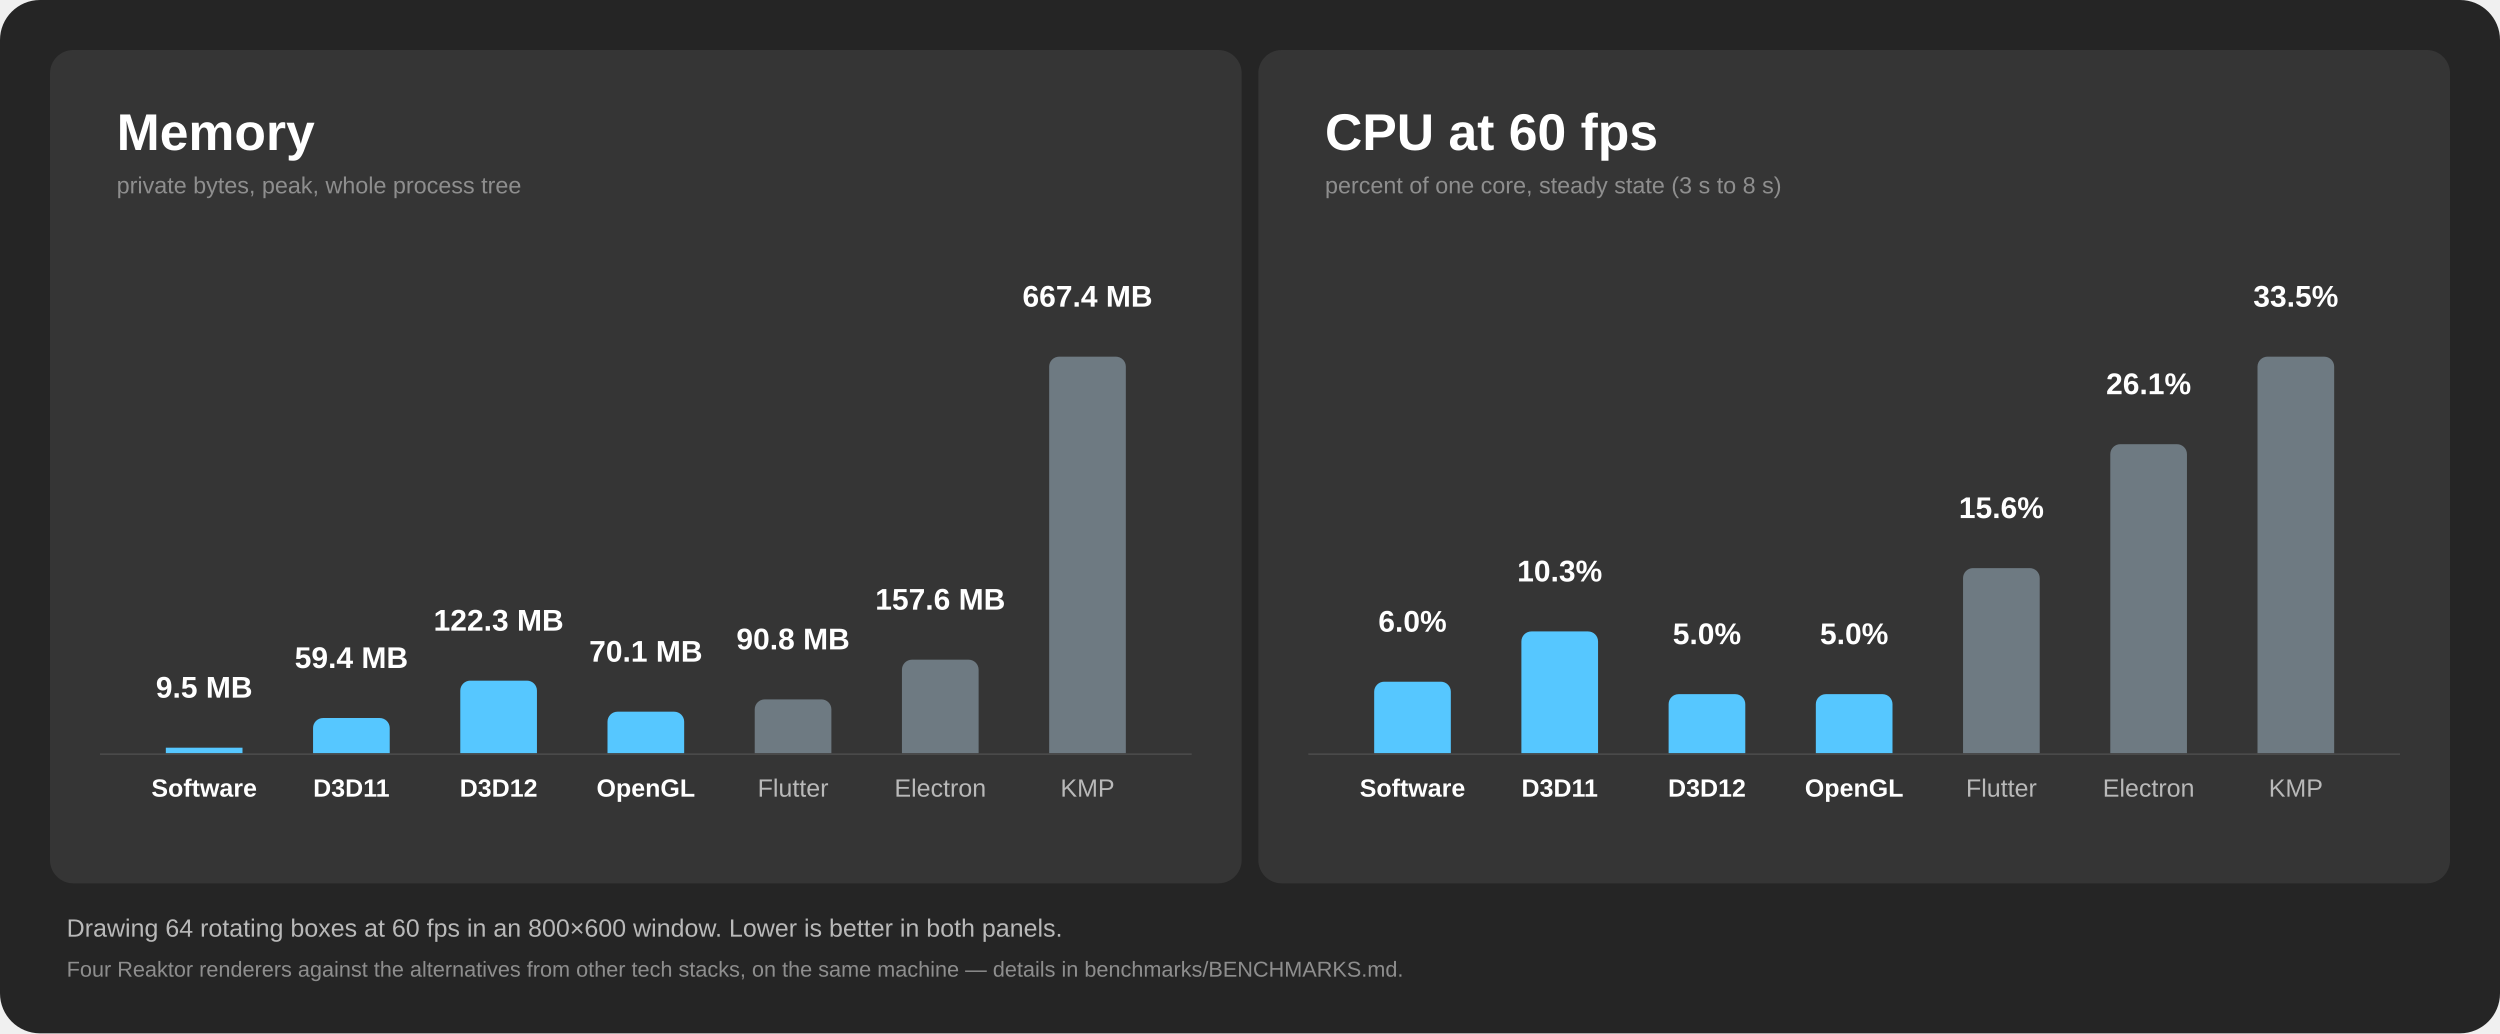
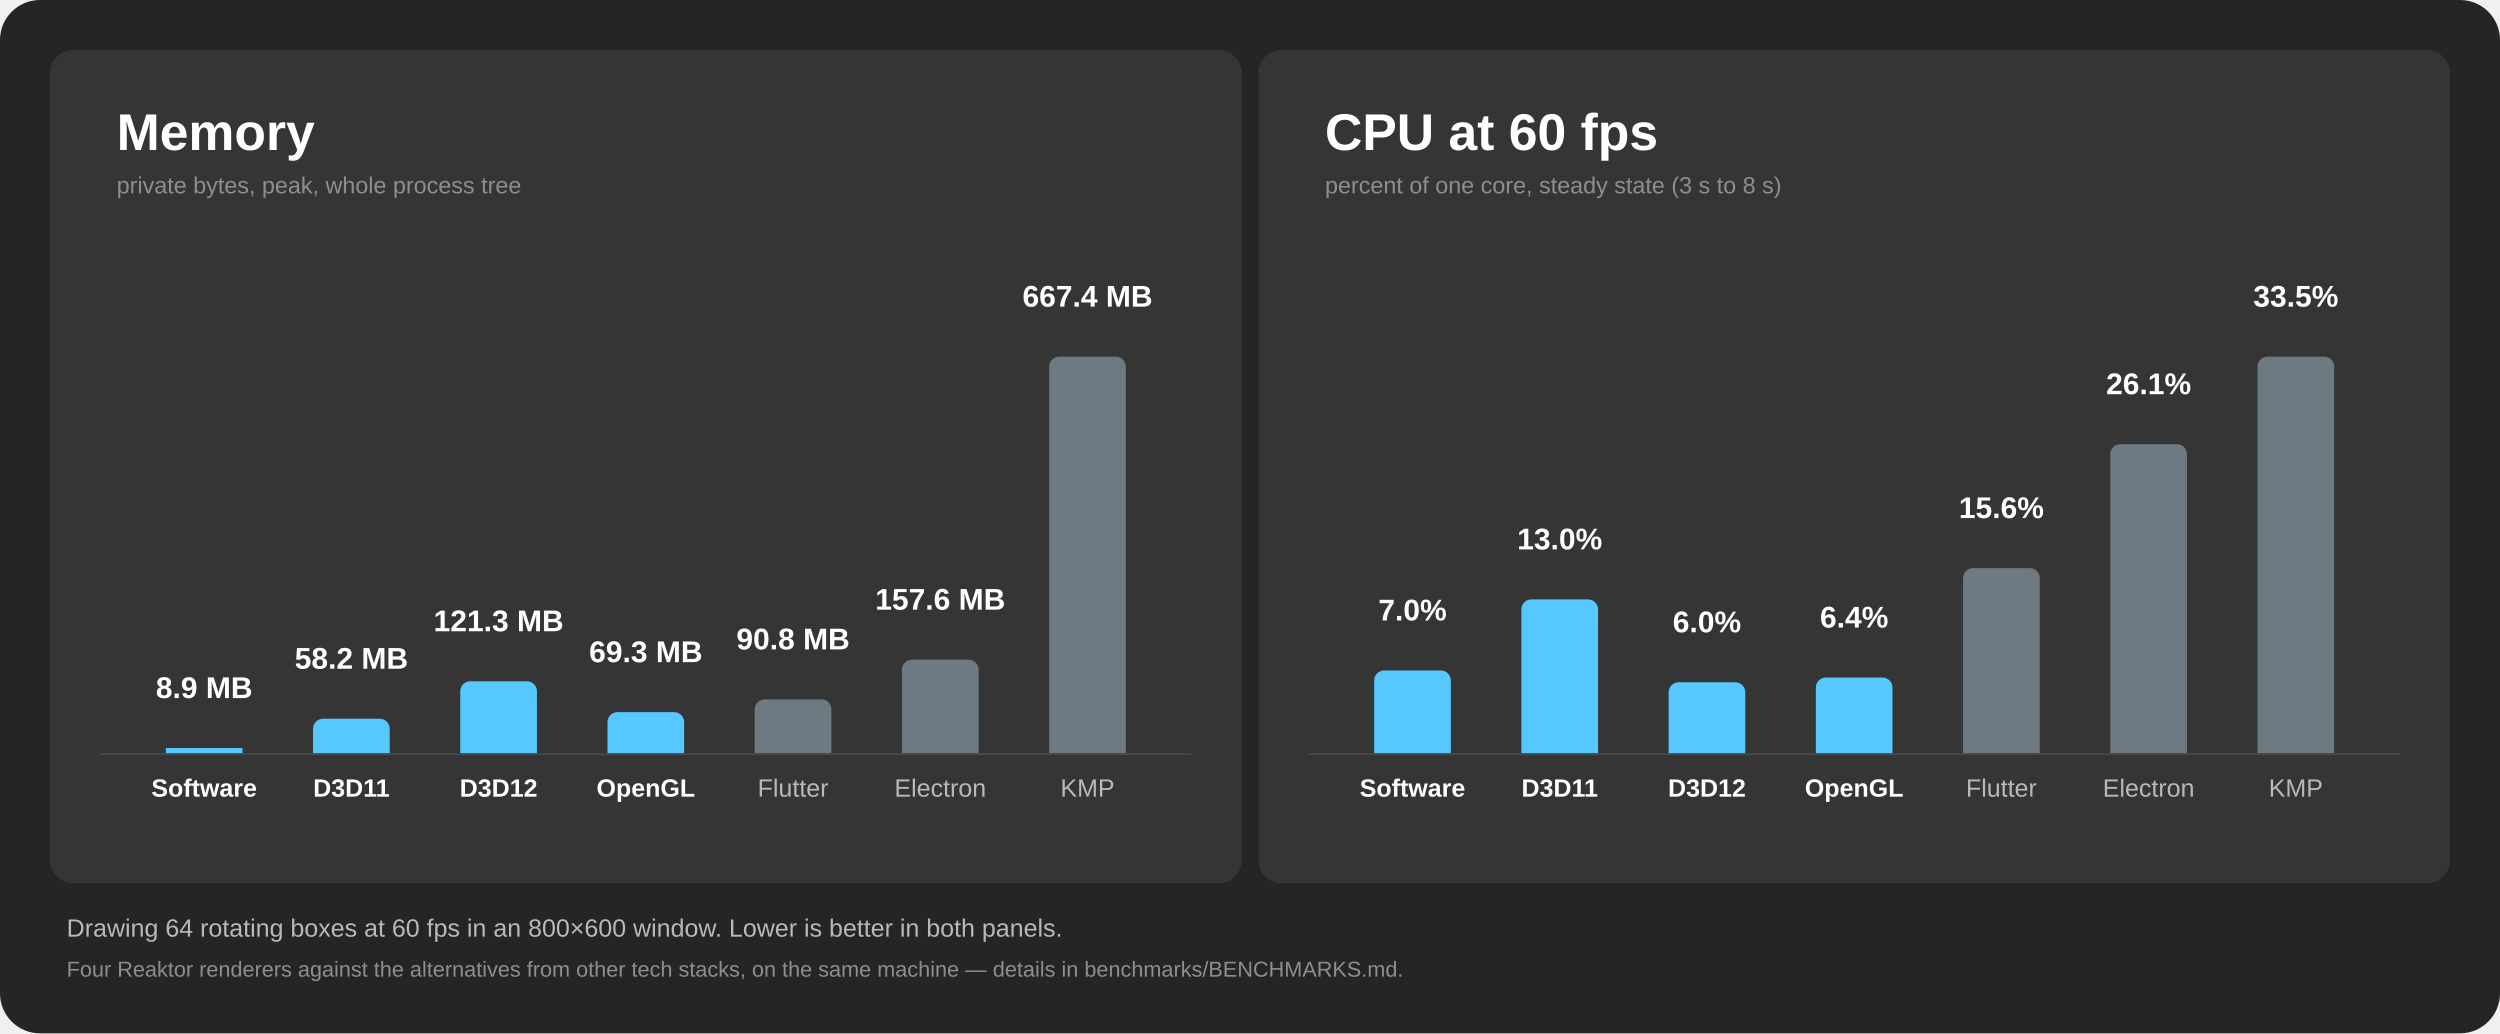
<svg xmlns="http://www.w3.org/2000/svg" width="1500" height="620" viewBox="0 0 1500 620">
  <rect width="1500" height="620" rx="24" fill="#252525" />
  <rect x="30" y="30" width="715" height="500" rx="14" fill="#353535" />
  <text x="70" y="90" font-family="Segoe UI, -apple-system, Helvetica Neue, Arial, sans-serif" font-size="31" font-weight="600" fill="#ffffff">Memory</text>
  <text x="70" y="116" font-family="Segoe UI, -apple-system, Helvetica Neue, Arial, sans-serif" font-size="14" fill="#8e8e8e">private bytes, peak, whole process tree</text>
-   <rect x="99.5" y="448.612" width="46" height="3.388" fill="#56c7ff" />
-   <text x="122.5" y="418.612" text-anchor="middle" font-family="Segoe UI, -apple-system, Helvetica Neue, Arial, sans-serif" font-size="18" font-weight="600" fill="#ffffff">9.5 MB</text>
+   <rect x="99.5" y="448.826" width="46" height="3.174" fill="#56c7ff" />
+   <text x="122.5" y="418.826" text-anchor="middle" font-family="Segoe UI, -apple-system, Helvetica Neue, Arial, sans-serif" font-size="18" font-weight="600" fill="#ffffff">8.9 MB</text>
  <text x="122.5" y="478" text-anchor="middle" font-family="Segoe UI, -apple-system, Helvetica Neue, Arial, sans-serif" font-size="15" font-weight="600" fill="#ffffff">Software</text>
-   <path d="M187.833 452 v-15.184 a6 6 0 0 1 6 -6 h34 a6 6 0 0 1 6 6 v15.184 z" fill="#56c7ff" />
-   <text x="210.833" y="400.816" text-anchor="middle" font-family="Segoe UI, -apple-system, Helvetica Neue, Arial, sans-serif" font-size="18" font-weight="600" fill="#ffffff">59.4 MB</text>
+   <path d="M187.833 452 v-14.755 a6 6 0 0 1 6 -6 h34 a6 6 0 0 1 6 6 v14.755 z" fill="#56c7ff" />
+   <text x="210.833" y="401.245" text-anchor="middle" font-family="Segoe UI, -apple-system, Helvetica Neue, Arial, sans-serif" font-size="18" font-weight="600" fill="#ffffff">58.2 MB</text>
  <text x="210.833" y="478" text-anchor="middle" font-family="Segoe UI, -apple-system, Helvetica Neue, Arial, sans-serif" font-size="15" font-weight="600" fill="#ffffff">D3D11</text>
-   <path d="M276.167 452 v-37.616 a6 6 0 0 1 6 -6 h34 a6 6 0 0 1 6 6 v37.616 z" fill="#56c7ff" />
-   <text x="299.167" y="378.384" text-anchor="middle" font-family="Segoe UI, -apple-system, Helvetica Neue, Arial, sans-serif" font-size="18" font-weight="600" fill="#ffffff">122.3 MB</text>
+   <path d="M276.167 452 v-37.257 a6 6 0 0 1 6 -6 h34 a6 6 0 0 1 6 6 v37.257 z" fill="#56c7ff" />
+   <text x="299.167" y="378.743" text-anchor="middle" font-family="Segoe UI, -apple-system, Helvetica Neue, Arial, sans-serif" font-size="18" font-weight="600" fill="#ffffff">121.3 MB</text>
  <text x="299.167" y="478" text-anchor="middle" font-family="Segoe UI, -apple-system, Helvetica Neue, Arial, sans-serif" font-size="15" font-weight="600" fill="#ffffff">D3D12</text>
-   <path d="M364.5 452 v-18.982 a6 6 0 0 1 6 -6 h34 a6 6 0 0 1 6 6 v18.982 z" fill="#56c7ff" />
-   <text x="387.5" y="397.018" text-anchor="middle" font-family="Segoe UI, -apple-system, Helvetica Neue, Arial, sans-serif" font-size="18" font-weight="600" fill="#ffffff">70.1 MB</text>
+   <path d="M364.5 452 v-18.713 a6 6 0 0 1 6 -6 h34 a6 6 0 0 1 6 6 v18.713 z" fill="#56c7ff" />
+   <text x="387.5" y="397.287" text-anchor="middle" font-family="Segoe UI, -apple-system, Helvetica Neue, Arial, sans-serif" font-size="18" font-weight="600" fill="#ffffff">69.3 MB</text>
  <text x="387.5" y="478" text-anchor="middle" font-family="Segoe UI, -apple-system, Helvetica Neue, Arial, sans-serif" font-size="15" font-weight="600" fill="#ffffff">OpenGL</text>
  <path d="M452.833 452 v-26.365 a6 6 0 0 1 6 -6 h34 a6 6 0 0 1 6 6 v26.365 z" fill="#6e7a82" />
  <text x="475.833" y="389.635" text-anchor="middle" font-family="Segoe UI, -apple-system, Helvetica Neue, Arial, sans-serif" font-size="18" font-weight="600" fill="#ffffff">90.8 MB</text>
  <text x="475.833" y="478" text-anchor="middle" font-family="Segoe UI, -apple-system, Helvetica Neue, Arial, sans-serif" font-size="15" font-weight="400" fill="#b9b9b9">Flutter</text>
  <path d="M541.167 452 v-50.188 a6 6 0 0 1 6 -6 h34 a6 6 0 0 1 6 6 v50.188 z" fill="#6e7a82" />
  <text x="564.167" y="365.812" text-anchor="middle" font-family="Segoe UI, -apple-system, Helvetica Neue, Arial, sans-serif" font-size="18" font-weight="600" fill="#ffffff">157.6 MB</text>
  <text x="564.167" y="478" text-anchor="middle" font-family="Segoe UI, -apple-system, Helvetica Neue, Arial, sans-serif" font-size="15" font-weight="400" fill="#b9b9b9">Electron</text>
  <path d="M629.5 452 v-232 a6 6 0 0 1 6 -6 h34 a6 6 0 0 1 6 6 v232 z" fill="#6e7a82" />
  <text x="652.5" y="184" text-anchor="middle" font-family="Segoe UI, -apple-system, Helvetica Neue, Arial, sans-serif" font-size="18" font-weight="600" fill="#ffffff">667.4 MB</text>
  <text x="652.5" y="478" text-anchor="middle" font-family="Segoe UI, -apple-system, Helvetica Neue, Arial, sans-serif" font-size="15" font-weight="400" fill="#b9b9b9">KMP</text>
  <line x1="60" y1="452.5" x2="715" y2="452.5" stroke="#4a4a4a" stroke-width="1" />
  <rect x="755" y="30" width="715" height="500" rx="14" fill="#353535" />
  <text x="795" y="90" font-family="Segoe UI, -apple-system, Helvetica Neue, Arial, sans-serif" font-size="31" font-weight="600" fill="#ffffff">CPU at 60 fps</text>
  <text x="795" y="116" font-family="Segoe UI, -apple-system, Helvetica Neue, Arial, sans-serif" font-size="14" fill="#8e8e8e">percent of one core, steady state (3 s to 8 s)</text>
-   <path d="M824.5 452 v-36.975 a6 6 0 0 1 6 -6 h34 a6 6 0 0 1 6 6 v36.975 z" fill="#56c7ff" />
-   <text x="847.5" y="379.025" text-anchor="middle" font-family="Segoe UI, -apple-system, Helvetica Neue, Arial, sans-serif" font-size="18" font-weight="600" fill="#ffffff">6.0%</text>
+   <path d="M824.5 452 v-43.731 a6 6 0 0 1 6 -6 h34 a6 6 0 0 1 6 6 v43.731 z" fill="#56c7ff" />
+   <text x="847.5" y="372.269" text-anchor="middle" font-family="Segoe UI, -apple-system, Helvetica Neue, Arial, sans-serif" font-size="18" font-weight="600" fill="#ffffff">7.0%</text>
  <text x="847.5" y="478" text-anchor="middle" font-family="Segoe UI, -apple-system, Helvetica Neue, Arial, sans-serif" font-size="15" font-weight="600" fill="#ffffff">Software</text>
-   <path d="M912.833 452 v-67.143 a6 6 0 0 1 6 -6 h34 a6 6 0 0 1 6 6 v67.143 z" fill="#56c7ff" />
-   <text x="935.833" y="348.857" text-anchor="middle" font-family="Segoe UI, -apple-system, Helvetica Neue, Arial, sans-serif" font-size="18" font-weight="600" fill="#ffffff">10.3%</text>
+   <path d="M912.833 452 v-86.358 a6 6 0 0 1 6 -6 h34 a6 6 0 0 1 6 6 v86.358 z" fill="#56c7ff" />
+   <text x="935.833" y="329.642" text-anchor="middle" font-family="Segoe UI, -apple-system, Helvetica Neue, Arial, sans-serif" font-size="18" font-weight="600" fill="#ffffff">13.0%</text>
  <text x="935.833" y="478" text-anchor="middle" font-family="Segoe UI, -apple-system, Helvetica Neue, Arial, sans-serif" font-size="15" font-weight="600" fill="#ffffff">D3D11</text>
-   <path d="M1001.17 452 v-29.504 a6 6 0 0 1 6 -6 h34 a6 6 0 0 1 6 6 v29.504 z" fill="#56c7ff" />
-   <text x="1024.17" y="386.496" text-anchor="middle" font-family="Segoe UI, -apple-system, Helvetica Neue, Arial, sans-serif" font-size="18" font-weight="600" fill="#ffffff">5.0%</text>
+   <path d="M1001.17 452 v-36.627 a6 6 0 0 1 6 -6 h34 a6 6 0 0 1 6 6 v36.627 z" fill="#56c7ff" />
+   <text x="1024.17" y="379.373" text-anchor="middle" font-family="Segoe UI, -apple-system, Helvetica Neue, Arial, sans-serif" font-size="18" font-weight="600" fill="#ffffff">6.0%</text>
  <text x="1024.17" y="478" text-anchor="middle" font-family="Segoe UI, -apple-system, Helvetica Neue, Arial, sans-serif" font-size="15" font-weight="600" fill="#ffffff">D3D12</text>
-   <path d="M1089.5 452 v-29.504 a6 6 0 0 1 6 -6 h34 a6 6 0 0 1 6 6 v29.504 z" fill="#56c7ff" />
-   <text x="1112.5" y="386.496" text-anchor="middle" font-family="Segoe UI, -apple-system, Helvetica Neue, Arial, sans-serif" font-size="18" font-weight="600" fill="#ffffff">5.0%</text>
+   <path d="M1089.5 452 v-39.469 a6 6 0 0 1 6 -6 h34 a6 6 0 0 1 6 6 v39.469 z" fill="#56c7ff" />
+   <text x="1112.5" y="376.531" text-anchor="middle" font-family="Segoe UI, -apple-system, Helvetica Neue, Arial, sans-serif" font-size="18" font-weight="600" fill="#ffffff">6.4%</text>
  <text x="1112.5" y="478" text-anchor="middle" font-family="Segoe UI, -apple-system, Helvetica Neue, Arial, sans-serif" font-size="15" font-weight="600" fill="#ffffff">OpenGL</text>
  <path d="M1177.83 452 v-105.138 a6 6 0 0 1 6 -6 h34 a6 6 0 0 1 6 6 v105.138 z" fill="#6e7a82" />
  <text x="1200.83" y="310.862" text-anchor="middle" font-family="Segoe UI, -apple-system, Helvetica Neue, Arial, sans-serif" font-size="18" font-weight="600" fill="#ffffff">15.6%</text>
  <text x="1200.83" y="478" text-anchor="middle" font-family="Segoe UI, -apple-system, Helvetica Neue, Arial, sans-serif" font-size="15" font-weight="400" fill="#b9b9b9">Flutter</text>
  <path d="M1266.17 452 v-179.491 a6 6 0 0 1 6 -6 h34 a6 6 0 0 1 6 6 v179.491 z" fill="#6e7a82" />
  <text x="1289.17" y="236.509" text-anchor="middle" font-family="Segoe UI, -apple-system, Helvetica Neue, Arial, sans-serif" font-size="18" font-weight="600" fill="#ffffff">26.1%</text>
  <text x="1289.17" y="478" text-anchor="middle" font-family="Segoe UI, -apple-system, Helvetica Neue, Arial, sans-serif" font-size="15" font-weight="400" fill="#b9b9b9">Electron</text>
  <path d="M1354.5 452 v-232 a6 6 0 0 1 6 -6 h34 a6 6 0 0 1 6 6 v232 z" fill="#6e7a82" />
  <text x="1377.5" y="184" text-anchor="middle" font-family="Segoe UI, -apple-system, Helvetica Neue, Arial, sans-serif" font-size="18" font-weight="600" fill="#ffffff">33.5%</text>
  <text x="1377.5" y="478" text-anchor="middle" font-family="Segoe UI, -apple-system, Helvetica Neue, Arial, sans-serif" font-size="15" font-weight="400" fill="#b9b9b9">KMP</text>
  <line x1="785" y1="452.5" x2="1440" y2="452.5" stroke="#4a4a4a" stroke-width="1" />
  <text x="40" y="562" font-family="Segoe UI, -apple-system, Helvetica Neue, Arial, sans-serif" font-size="15" fill="#b9b9b9">Drawing 64 rotating boxes at 60 fps in an 800×600 window. Lower is better in both panels.</text>
  <text x="40" y="586" font-family="Segoe UI, -apple-system, Helvetica Neue, Arial, sans-serif" font-size="13" fill="#8e8e8e">Four Reaktor renderers against the alternatives from other tech stacks, on the same machine — details in benchmarks/BENCHMARKS.md.</text>
</svg>
